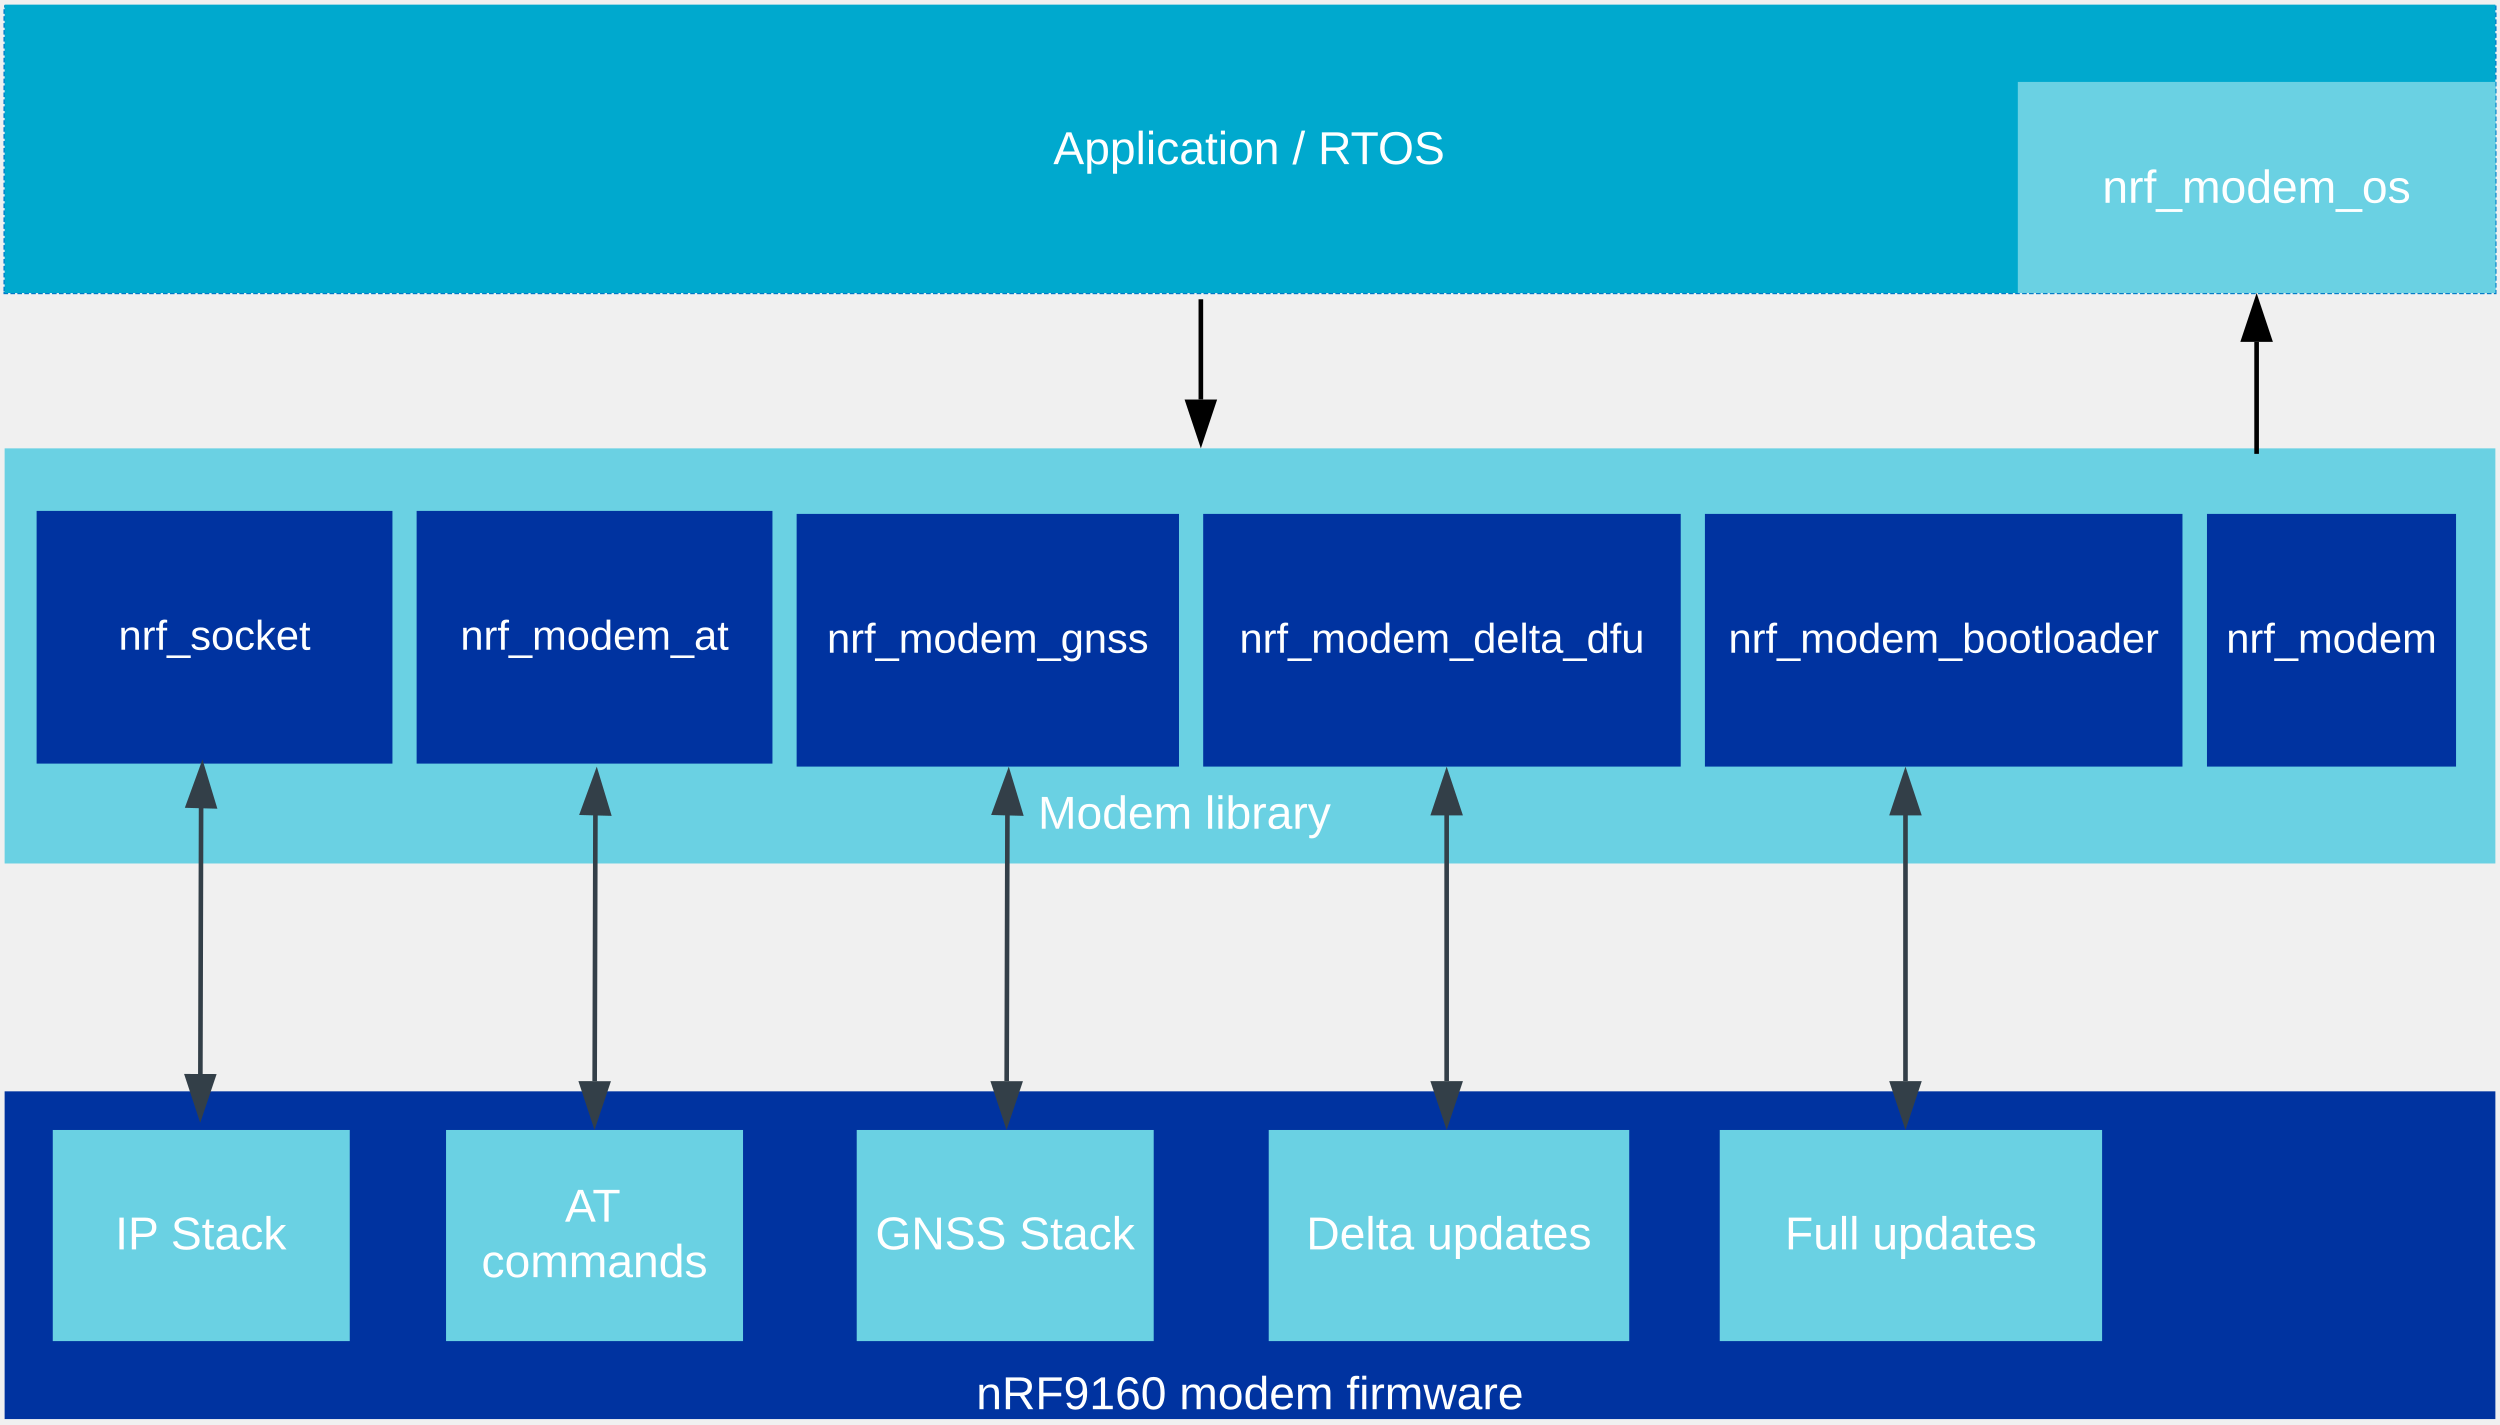
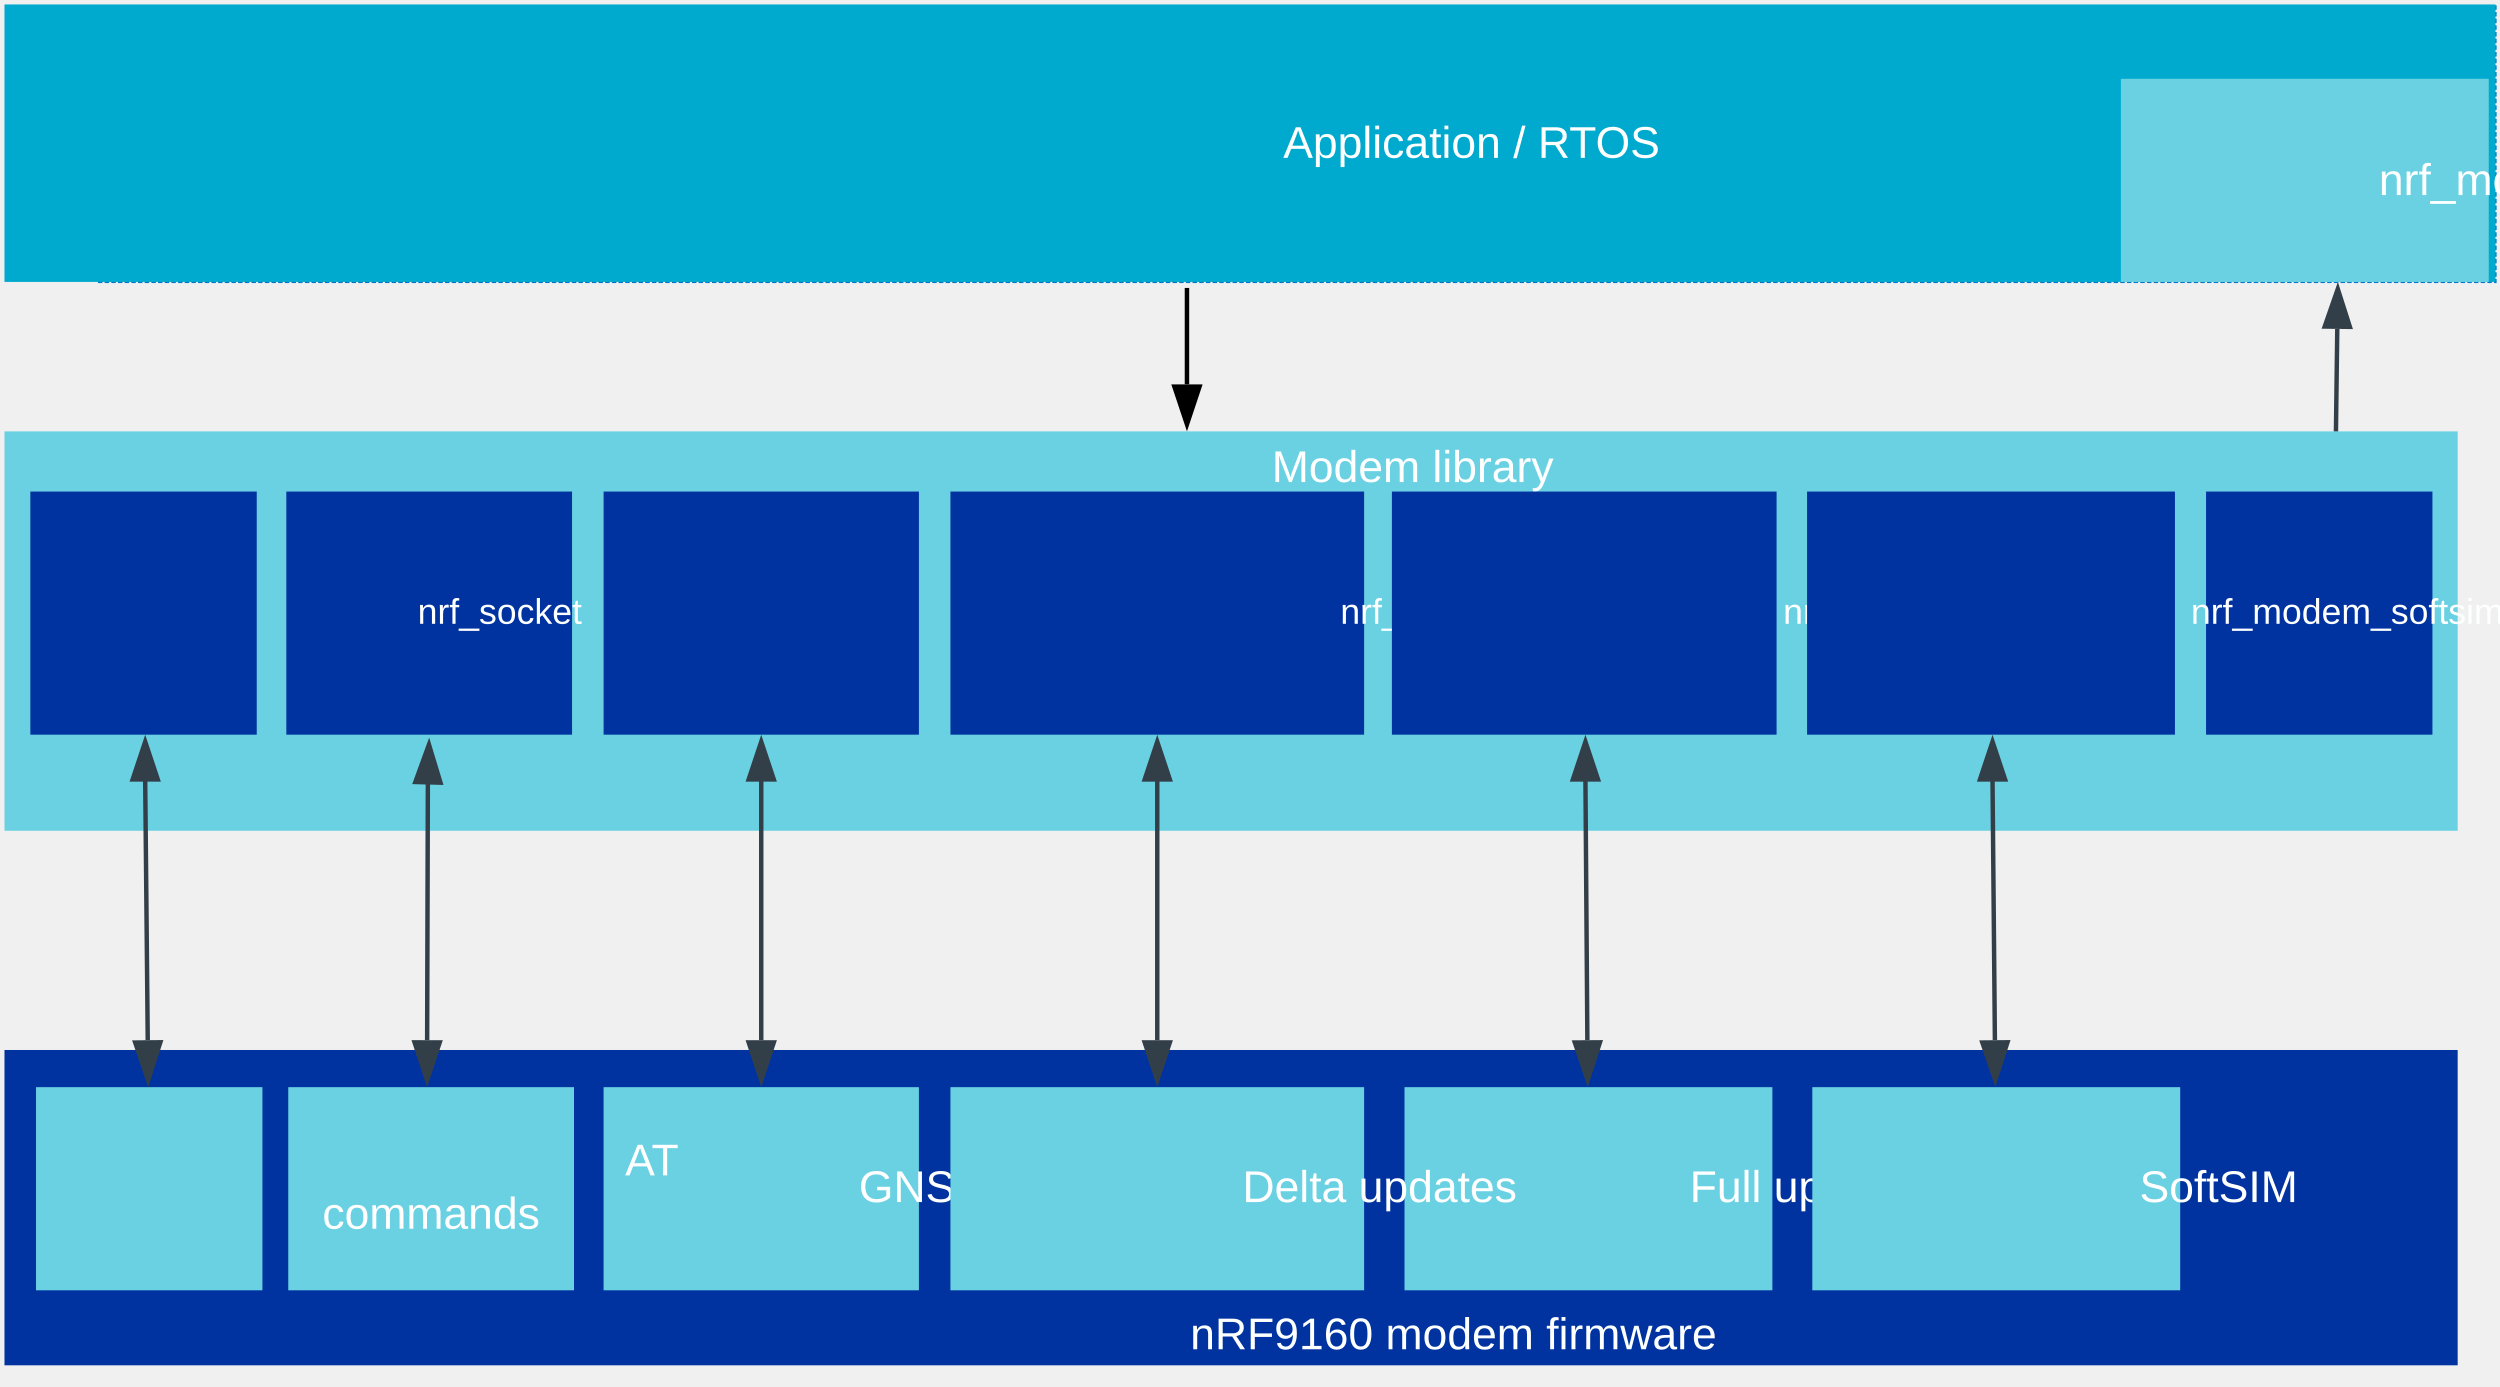
- <svg xmlns="http://www.w3.org/2000/svg" xmlns:xlink="http://www.w3.org/1999/xlink" width="7.508in" height="4.278in" viewBox="0 0 540.583 308.012" xml:space="preserve" color-interpolation-filters="sRGB" class="st17">
+ <svg xmlns="http://www.w3.org/2000/svg" xmlns:ns1="http://schemas.microsoft.com/visio/2003/SVGExtensions/" xmlns:xlink="http://www.w3.org/1999/xlink" width="7.803in" height="4.326in" viewBox="0 0 561.843 311.496" xml:space="preserve" color-interpolation-filters="sRGB" class="st19">
+   <ns1:documentProperties ns1:langID="1035" ns1:viewMarkup="false" />
  <style type="text/css">
	
		.st1 {fill:#feffff;stroke:#0077c8;stroke-dasharray:0.5,1;stroke-width:0.5}
		.st2 {fill:#0033a0;stroke:none;stroke-width:1}
- 		.st3 {fill:#feffff;font-family:Arial;font-size:0.833em}
- 		.st4 {fill:#6ad1e3;stroke:none;stroke-width:1}
- 		.st5 {fill:#00a9ce;stroke:none;stroke-width:1}
- 		.st6 {fill:#feffff;font-family:Arial;font-size:0.75em}
- 		.st7 {fill:none;stroke:none;stroke-width:0.5}
- 		.st8 {marker-end:url(#mrkr13-41);stroke:#000000;stroke-linecap:butt;stroke-width:1}
- 		.st9 {fill:#000000;fill-opacity:1;stroke:#000000;stroke-opacity:1;stroke-width:0.284}
- 		.st10 {fill:none;marker-end:url(#mrkr13-45);stroke:none;stroke-width:1}
- 		.st11 {fill:#feffff;fill-opacity:1;stroke:#feffff;stroke-opacity:1;stroke-width:0.284}
- 		.st12 {fill:#00a9ce;font-family:Arial;font-size:0.917em}
- 		.st13 {fill:#ffffff;font-family:Arial;font-size:0.833em}
- 		.st14 {font-size:1em}
- 		.st15 {marker-end:url(#mrkr13-74);marker-start:url(#mrkr13-72);stroke:#333f48;stroke-linecap:butt;stroke-width:1}
- 		.st16 {fill:#333f48;fill-opacity:1;stroke:#333f48;stroke-opacity:1;stroke-width:0.284}
- 		.st17 {fill:none;fill-rule:evenodd;font-size:12px;overflow:visible;stroke-linecap:square;stroke-miterlimit:3}
+ 		.st3 {fill:#6ad1e3;stroke:none;stroke-width:1}
+ 		.st4 {fill:#00a9ce;stroke:none;stroke-width:1}
+ 		.st5 {fill:#feffff;font-family:Arial;font-size:0.833em}
+ 		.st6 {fill:#feffff;font-family:Arial;font-size:0.667em}
+ 		.st7 {marker-end:url(#mrkr13-37);stroke:#000000;stroke-linecap:butt;stroke-width:1}
+ 		.st8 {fill:#000000;fill-opacity:1;stroke:#000000;stroke-opacity:1;stroke-width:0.284}
+ 		.st9 {fill:none;marker-end:url(#mrkr13-41);stroke:none;stroke-width:1}
+ 		.st10 {fill:#feffff;fill-opacity:1;stroke:#feffff;stroke-opacity:1;stroke-width:0.284}
+ 		.st11 {fill:#00a9ce;font-family:Arial;font-size:0.917em}
+ 		.st12 {fill:#ffffff;font-family:Arial;font-size:0.833em}
+ 		.st13 {font-size:1em}
+ 		.st14 {marker-end:url(#mrkr13-61);marker-start:url(#mrkr13-59);stroke:#333f48;stroke-linecap:butt;stroke-width:1}
+ 		.st15 {fill:#333f48;fill-opacity:1;stroke:#333f48;stroke-opacity:1;stroke-width:0.284}
+ 		.st16 {fill:none;stroke:none;stroke-width:1}
+ 		.st17 {marker-end:url(#mrkr13-61);stroke:#333f48;stroke-linecap:butt;stroke-width:1}
+ 		.st18 {fill:none;stroke:none;stroke-width:0.5}
+ 		.st19 {fill:none;fill-rule:evenodd;font-size:12px;overflow:visible;stroke-linecap:square;stroke-miterlimit:3}
	
	</style>
  <defs id="Markers">
    <g id="lend13">
      <path d="M 3 1 L 0 0 L 3 -1 L 3 1 " style="stroke:none" />
    </g>
-     <marker id="mrkr13-41" class="st9" refX="-10.56" orient="auto" markerUnits="strokeWidth" overflow="visible">
+     <marker id="mrkr13-37" class="st8" ns1:arrowType="13" ns1:arrowSize="2" ns1:setback="10.56" refX="-10.56" orient="auto" markerUnits="strokeWidth" overflow="visible">
      <use xlink:href="#lend13" transform="scale(-3.52,-3.52) " />
    </marker>
-     <marker id="mrkr13-45" class="st11" refX="-10.56" orient="auto" markerUnits="strokeWidth" overflow="visible">
+     <marker id="mrkr13-41" class="st10" ns1:arrowType="13" ns1:arrowSize="2" ns1:setback="10.56" refX="-10.56" orient="auto" markerUnits="strokeWidth" overflow="visible">
      <use xlink:href="#lend13" transform="scale(-3.52,-3.52) " />
    </marker>
-     <marker id="mrkr13-72" class="st16" refX="10.2" orient="auto" markerUnits="strokeWidth" overflow="visible">
+     <marker id="mrkr13-59" class="st15" ns1:arrowType="13" ns1:arrowSize="2" ns1:setback="10.2" refX="10.2" orient="auto" markerUnits="strokeWidth" overflow="visible">
      <use xlink:href="#lend13" transform="scale(3.52) " />
    </marker>
-     <marker id="mrkr13-74" class="st16" refX="-10.56" orient="auto" markerUnits="strokeWidth" overflow="visible">
+     <marker id="mrkr13-61" class="st15" ns1:arrowType="13" ns1:arrowSize="2" ns1:setback="10.56" refX="-10.56" orient="auto" markerUnits="strokeWidth" overflow="visible">
      <use xlink:href="#lend13" transform="scale(-3.52,-3.52) " />
    </marker>
  </defs>
-   <g>
-     <g id="shape14-1" transform="translate(1.00004,-244.65)">
-       <path d="M0 308.01 L538.58 308.01 L538.58 246.03 L0 246.03 L0 308.01 Z" class="st1" />
-     </g>
-     <g id="shape23-3" transform="translate(1,-1.16709)">
-       <rect x="0" y="237.146" width="538.583" height="70.866" class="st2" />
-       <text x="210.1" y="305.88" class="st3">nRF9160 modem firmware</text>
-     </g>
-     <g id="shape65-6" transform="translate(1.00004,-121.302)">
-       <rect x="0" y="218.248" width="538.583" height="89.764" class="st4" />
-     </g>
-     <g id="shape94-8" transform="translate(1.00004,-244.65)">
-       <rect x="0" y="245.65" width="538.583" height="62.362" class="st5" />
-       <text x="226.77" y="280.13" class="st3">Application / RTOS</text>
-     </g>
-     <g id="shape97-11" transform="translate(90.0889,-142.899)">
-       <rect x="0" y="253.372" width="76.94" height="54.64" class="st2" />
-       <text x="9.46" y="283.39" class="st6">nrf_modem_at</text>
-     </g>
-     <g id="shape98-14" transform="translate(172.26,-142.252)">
-       <rect x="0" y="253.372" width="82.677" height="54.64" class="st2" />
-       <text x="6.57" y="283.39" class="st6">nrf_modem_gnss</text>
-     </g>
-     <g id="shape99-17" transform="translate(260.168,-142.252)">
-       <rect x="0" y="253.372" width="103.262" height="54.64" class="st2" />
-       <text x="7.85" y="283.39" class="st6">nrf_modem_delta_dfu</text>
-     </g>
-     <g id="shape100-20" transform="translate(477.221,-142.252)">
-       <rect x="0" y="253.372" width="53.858" height="54.64" class="st2" />
-       <text x="4.17" y="283.39" class="st6">nrf_modem</text>
-     </g>
-     <g id="shape101-23" transform="translate(368.66,-142.252)">
-       <rect x="0" y="253.372" width="103.262" height="54.64" class="st2" />
-       <text x="5.1" y="283.39" class="st6">nrf_modem_bootloader</text>
-     </g>
-     <g id="shape115-26" transform="translate(7.91792,-142.899)">
-       <rect x="0" y="253.372" width="76.94" height="54.64" class="st2" />
-       <text x="17.71" y="283.39" class="st6">nrf_socket</text>
-     </g>
-     <g id="shape120-29" transform="translate(436.321,-244.65)">
-       <rect x="0" y="262.361" width="103.262" height="45.651" class="st4" />
-       <text x="18.28" y="288.49" class="st3">nrf_modem_os</text>
-     </g>
-     <g id="shape128-32" transform="translate(217.648,-121.302)">
-       <rect x="0" y="287.502" width="76.94" height="20.511" class="st7" />
-       <text x="6.8" y="300.5" class="st3">Modem library</text>
-     </g>
-     <g id="group129-35" transform="translate(220.685,-211.066)">
-       <g id="shape130-36" transform="translate(31.8898,-32.2363)">
-         <path d="M7.09 308.01 L7.09 329.69" class="st8" />
+   <g ns1:mID="0" ns1:index="1" ns1:groupContext="foregroundPage">
+     <ns1:pageProperties ns1:drawingScale="0.0393701" ns1:pageScale="0.0393701" ns1:drawingUnits="24" ns1:shadowOffsetX="8.50394" ns1:shadowOffsetY="-8.50394" />
+     <ns1:layer ns1:name="Connector" ns1:index="0" />
+     <g id="shape14-1" ns1:mID="14" ns1:groupContext="shape" transform="translate(22.2598,-248.134)">
+       <ns1:userDefs>
+         <ns1:ud ns1:nameU="visVersion" ns1:val="VT0(15):26" />
+         <ns1:ud ns1:nameU="visMasterStencil" ns1:prompt="" ns1:val="VT4(Basic_U.vssx)" />
+       </ns1:userDefs>
+       <path d="M0 311.5 L538.58 311.5 L538.58 249.52 L0 249.52 L0 311.5 Z" class="st1" />
+     </g>
+     <g id="shape23-3" ns1:mID="23" ns1:groupContext="shape" transform="translate(1,-4.65099)">
+       <ns1:textBlock ns1:margins="rect(4,4,4,4)" />
+       <rect x="0" y="240.63" width="551.339" height="70.866" class="st2" />
+     </g>
+     <g id="shape65-5" ns1:mID="65" ns1:groupContext="shape" transform="translate(1,-124.786)">
+       <rect x="0" y="221.732" width="551.339" height="89.764" class="st3" />
+     </g>
+     <g id="shape94-7" ns1:mID="94" ns1:groupContext="shape" transform="translate(1,-248.134)">
+       <ns1:textBlock ns1:margins="rect(4,4,4,4)" />
+       <ns1:textRect cx="279.921" cy="280.315" width="559.85" height="62.362" />
+       <rect x="0" y="249.134" width="559.843" height="62.362" class="st4" />
+       <text x="237.4" y="283.61" class="st5" ns1:langID="1035">
+         <ns1:paragraph ns1:horizAlign="1" ns1:bulletSize="0.166667" />
+         <ns1:tabList />Application / RTOS</text>
+     </g>
+     <g id="shape97-10" ns1:mID="97" ns1:groupContext="shape" transform="translate(64.3408,-146.383)">
+       <ns1:textBlock ns1:margins="rect(4,4,4,4)" />
+       <ns1:textRect cx="32.109" cy="284.176" width="64.22" height="54.64" />
+       <rect x="0" y="256.856" width="64.218" height="54.64" class="st2" />
+       <text x="6.32" y="286.58" class="st6" ns1:langID="1035">
+         <ns1:paragraph ns1:horizAlign="1" />
+         <ns1:tabList />
+         <ns1:newlineChar />
+         <ns1:newlineChar />nrf_modem_at<ns1:newlineChar />
+         <ns1:newlineChar />
+       </text>
+     </g>
+     <g id="shape98-13" ns1:mID="98" ns1:groupContext="shape" transform="translate(135.646,-146.383)">
+       <ns1:textBlock ns1:margins="rect(4,4,4,4)" />
+       <ns1:textRect cx="35.433" cy="284.176" width="70.87" height="54.64" />
+       <rect x="0" y="256.856" width="70.866" height="54.64" class="st2" />
+       <text x="4.53" y="286.58" class="st6" ns1:langID="1035">
+         <ns1:paragraph ns1:horizAlign="1" />
+         <ns1:tabList />
+         <ns1:newlineChar />
+         <ns1:newlineChar />nrf_modem_gnss<ns1:newlineChar />
+         <ns1:newlineChar />
+       </text>
+     </g>
+     <g id="shape99-16" ns1:mID="99" ns1:groupContext="shape" transform="translate(213.598,-146.383)">
+       <ns1:textBlock ns1:margins="rect(4,4,4,4)" />
+       <ns1:textRect cx="46.485" cy="284.176" width="92.97" height="54.64" />
+       <rect x="0" y="256.856" width="92.97" height="54.64" class="st2" />
+       <text x="7.57" y="286.58" class="st6" ns1:langID="1035">
+         <ns1:paragraph ns1:horizAlign="1" />
+         <ns1:tabList />
+         <ns1:newlineChar />
+         <ns1:newlineChar />nrf_modem_delta_dfu<ns1:newlineChar />
+         <ns1:newlineChar />
+       </text>
+     </g>
+     <g id="shape100-19" ns1:mID="100" ns1:groupContext="shape" transform="translate(495.787,-146.383)">
+       <ns1:textBlock ns1:margins="rect(4,4,4,4)" />
+       <ns1:textRect cx="25.441" cy="284.176" width="50.89" height="54.64" />
+       <rect x="0" y="256.856" width="50.882" height="54.64" class="st2" />
+       <text x="5.21" y="286.58" class="st6" ns1:langID="1035">
+         <ns1:paragraph ns1:horizAlign="1" />
+         <ns1:tabList />
+         <ns1:newlineChar />
+         <ns1:newlineChar />nrf_modem<ns1:newlineChar />
+         <ns1:newlineChar />
+       </text>
+     </g>
+     <g id="shape101-22" ns1:mID="101" ns1:groupContext="shape" transform="translate(312.811,-146.383)">
+       <ns1:textBlock ns1:margins="rect(4,4,4,4)" />
+       <ns1:textRect cx="43.228" cy="284.176" width="86.46" height="54.64" />
+       <rect x="0" y="256.856" width="86.457" height="54.64" class="st2" />
+       <text x="7.88" y="286.58" class="st6" ns1:langID="1035">
+         <ns1:paragraph ns1:horizAlign="1" />
+         <ns1:tabList />
+         <ns1:newlineChar />
+         <ns1:newlineChar />nrf_modem_full_dfu<ns1:newlineChar />
+         <ns1:newlineChar />
+       </text>
+     </g>
+     <g id="shape115-25" ns1:mID="115" ns1:groupContext="shape" transform="translate(6.81102,-146.383)">
+       <ns1:textBlock ns1:margins="rect(4,4,4,4)" />
+       <ns1:textRect cx="25.441" cy="284.176" width="50.89" height="54.64" />
+       <rect x="0" y="256.856" width="50.882" height="54.64" class="st2" />
+       <text x="6.99" y="286.58" class="st6" ns1:langID="1044">
+         <ns1:paragraph ns1:horizAlign="1" />
+         <ns1:tabList />
+         <ns1:newlineChar />
+         <ns1:newlineChar />nrf_socket<ns1:newlineChar />
+         <ns1:newlineChar />
+       </text>
+     </g>
+     <g id="shape120-28" ns1:mID="120" ns1:groupContext="shape" transform="translate(476.647,-248.134)">
+       <ns1:textBlock ns1:margins="rect(4,4,4,4)" />
+       <ns1:textRect cx="41.339" cy="288.671" width="82.68" height="45.651" />
+       <rect x="0" y="265.845" width="82.677" height="45.651" class="st3" />
+       <text x="7.99" y="291.97" class="st5" ns1:langID="1035">
+         <ns1:paragraph ns1:horizAlign="1" ns1:bulletSize="0.166667" />
+         <ns1:tabList />nrf_modem_os</text>
+     </g>
+     <g id="group129-31" transform="translate(227.772,-214.55)" ns1:mID="129" ns1:groupContext="group">
+       <g id="shape130-32" ns1:mID="130" ns1:groupContext="shape" ns1:layerMember="0" transform="translate(31.8898,-32.2363)">
+         <path d="M7.09 311.5 L7.09 333.17" class="st7" />
      </g>
-       <g id="shape131-42" transform="translate(0,-32.2363)">
-         <rect x="0" y="291.004" width="77.953" height="17.008" class="st10" />
-         <text x="27.06" y="302.81" class="st12">Task</text>
+       <g id="shape131-38" ns1:mID="131" ns1:groupContext="shape" transform="translate(0,-32.2363)">
+         <ns1:textBlock ns1:margins="rect(4,4,4,4)" ns1:tabSpace="42.5197" />
+         <ns1:textRect cx="38.976" cy="302.992" width="77.96" height="17.008" />
+         <rect x="0" y="294.488" width="77.953" height="17.008" class="st9" />
+         <text x="27.06" y="306.29" class="st11" ns1:langID="1035">
+           <ns1:paragraph ns1:horizAlign="1" />
+           <ns1:tabList />Task</text>
      </g>
    </g>
-     <g id="group132-47" transform="translate(526.928,373.912) rotate(180)">
-       <g id="shape133-48" transform="translate(46.063,-32.2363)">
-         <path d="M-7.09 308.01 L-7.09 332.23" class="st8" />
-       </g>
-       <g id="shape134-53" transform="translate(0,-32.2363)">
-         <rect x="0" y="291.004" width="77.953" height="17.008" class="st10" />
-       </g>
-     </g>
-     <g id="shape135-56" transform="translate(11.4106,-18.0266)">
-       <rect x="0" y="262.361" width="64.218" height="45.651" class="st4" />
-       <text x="13.49" y="288.19" class="st13">IP Stack</text>
-     </g>
-     <g id="shape136-59" transform="translate(185.252,-18.0266)">
-       <rect x="0" y="262.361" width="64.218" height="45.651" class="st4" />
-       <text x="4.04" y="288.19" class="st13">GNSS Stack</text>
-     </g>
-     <g id="shape137-62" transform="translate(96.45,-18.0266)">
-       <rect x="0" y="262.361" width="64.218" height="45.651" class="st4" />
-       <text x="25.72" y="282.19" class="st13">AT <tspan x="7.66" dy="1.2em" class="st14">commands</tspan>
-       </text>
-     </g>
-     <g id="shape181-66" transform="translate(224.846,-142.252)">
-       <path d="M-7 318.21 L-7.01 318.57 L-7.17 376.03" class="st15" />
-     </g>
-     <g id="shape182-75" transform="translate(135.757,-142.252)">
-       <path d="M-7 318.21 L-7.01 318.57 L-7.17 376.03" class="st15" />
-     </g>
-     <g id="shape183-82" transform="translate(50.4952,-143.801)">
-       <path d="M-7 318.21 L-7.01 318.57 L-7.17 376.03" class="st15" />
-     </g>
-     <g id="shape184-89" transform="translate(305.724,-142.252)">
-       <path d="M7.09 318.21 L7.09 318.57 L7.09 376.03" class="st15" />
-     </g>
-     <g id="shape185-96" transform="translate(404.937,-142.252)">
-       <path d="M7.09 318.21 L7.09 318.57 L7.09 376.03" class="st15" />
-     </g>
-     <g id="shape187-103" transform="translate(371.866,-18.0266)">
-       <rect x="0" y="262.361" width="82.677" height="45.651" class="st4" />
-       <text x="14.1" y="288.19" class="st13">Full updates</text>
-     </g>
-     <g id="shape188-106" transform="translate(274.341,-18.0266)">
-       <rect x="0" y="262.361" width="77.953" height="45.651" class="st4" />
-       <text x="8.12" y="288.19" class="st13">Delta updates</text>
+     <g id="shape135-43" ns1:mID="135" ns1:groupContext="shape" transform="translate(8.08661,-21.5105)">
+       <ns1:textBlock ns1:margins="rect(4,4,4,4)" />
+       <ns1:textRect cx="25.441" cy="288.671" width="50.89" height="45.651" />
+       <rect x="0" y="265.845" width="50.882" height="45.651" class="st3" />
+       <text x="6.82" y="291.67" class="st12" ns1:langID="1044">
+         <ns1:paragraph ns1:horizAlign="1" ns1:bulletSize="0.166667" />
+         <ns1:tabList />IP Stack</text>
+     </g>
+     <g id="shape136-46" ns1:mID="136" ns1:groupContext="shape" transform="translate(135.646,-21.5105)">
+       <ns1:textBlock ns1:margins="rect(4,4,4,4)" />
+       <ns1:textRect cx="35.433" cy="288.671" width="70.87" height="45.651" />
+       <rect x="0" y="265.845" width="70.866" height="45.651" class="st3" />
+       <text x="7.37" y="291.67" class="st12" ns1:langID="1044">
+         <ns1:paragraph ns1:horizAlign="1" ns1:bulletSize="0.166667" />
+         <ns1:tabList />GNSS Stack</text>
+     </g>
+     <g id="shape137-49" ns1:mID="137" ns1:groupContext="shape" transform="translate(64.7795,-21.5105)">
+       <ns1:textBlock ns1:margins="rect(4,4,4,4)" />
+       <ns1:textRect cx="32.109" cy="288.671" width="64.22" height="45.651" />
+       <rect x="0" y="265.845" width="64.218" height="45.651" class="st3" />
+       <text x="25.72" y="285.67" class="st12" ns1:langID="1044">
+         <ns1:paragraph ns1:horizAlign="1" ns1:bulletSize="0.166667" />
+         <ns1:tabList />AT <tspan x="7.66" dy="1.2em" class="st13">commands</tspan>
+       </text>
+     </g>
+     <g id="shape181-53" ns1:mID="181" ns1:groupContext="shape" ns1:layerMember="0" transform="translate(178.165,-146.383)">
+       <path d="M-7.09 321.7 L-7.09 322.06 L-7.09 380.16" class="st14" />
+     </g>
+     <g id="shape182-62" ns1:mID="182" ns1:groupContext="shape" ns1:layerMember="0" transform="translate(103.158,-145.736)">
+       <path d="M-7 321.7 L-7.01 322.06 L-7.17 379.51" class="st14" />
+     </g>
+     <g id="shape184-69" ns1:mID="184" ns1:groupContext="shape" ns1:layerMember="0" transform="translate(267.17,-146.383)">
+       <path d="M-7.09 321.7 L-7.09 322.06 L-7.09 380.16" class="st14" />
+     </g>
+     <g id="shape185-76" ns1:mID="185" ns1:groupContext="shape" ns1:layerMember="0" transform="translate(349.442,-146.383)">
+       <path d="M6.87 321.7 L6.87 322.06 L7.3 380.16" class="st14" />
+     </g>
+     <g id="shape187-83" ns1:mID="187" ns1:groupContext="shape" transform="translate(315.646,-21.5105)">
+       <ns1:textBlock ns1:margins="rect(4,4,4,4)" />
+       <ns1:textRect cx="41.339" cy="288.671" width="82.68" height="45.651" />
+       <rect x="0" y="265.845" width="82.677" height="45.651" class="st3" />
+       <text x="14.1" y="291.67" class="st12" ns1:langID="1044">
+         <ns1:paragraph ns1:horizAlign="1" ns1:bulletSize="0.166667" />
+         <ns1:tabList />Full updates</text>
+     </g>
+     <g id="shape188-86" ns1:mID="188" ns1:groupContext="shape" transform="translate(213.598,-21.5105)">
+       <ns1:textBlock ns1:margins="rect(4,4,4,4)" />
+       <ns1:textRect cx="46.485" cy="288.671" width="92.97" height="45.651" />
+       <rect x="0" y="265.845" width="92.97" height="45.651" class="st3" />
+       <text x="15.63" y="291.67" class="st12" ns1:langID="1044">
+         <ns1:paragraph ns1:horizAlign="1" ns1:bulletSize="0.166667" />
+         <ns1:tabList />Delta updates</text>
+     </g>
+     <g id="shape189-89" ns1:mID="189" ns1:groupContext="shape" transform="translate(406.118,-146.383)">
+       <ns1:textBlock ns1:margins="rect(4,4,4,4)" />
+       <ns1:textRect cx="41.339" cy="284.176" width="82.68" height="54.64" />
+       <rect x="0" y="256.856" width="82.677" height="54.64" class="st2" />
+       <text x="6.22" y="286.58" class="st6" ns1:langID="1044">
+         <ns1:paragraph ns1:horizAlign="1" />
+         <ns1:tabList />
+         <ns1:newlineChar />
+         <ns1:newlineChar />nrf_modem_softsim<ns1:newlineChar />
+         <ns1:newlineChar />
+       </text>
+     </g>
+     <g id="shape193-92" ns1:mID="193" ns1:groupContext="shape" transform="translate(205.095,-1)">
+       <ns1:textBlock ns1:margins="rect(4,4,4,4)" />
+       <ns1:textRect cx="71.575" cy="301.241" width="143.15" height="20.511" />
+       <rect x="0" y="290.986" width="143.15" height="20.511" class="st16" />
+       <text x="12.39" y="304.24" class="st5" ns1:langID="1044">
+         <ns1:paragraph ns1:horizAlign="1" ns1:bulletSize="0.166667" />
+         <ns1:tabList />nRF9160 modem firmware</text>
+     </g>
+     <g id="shape195-95" ns1:mID="195" ns1:groupContext="shape" ns1:layerMember="0" transform="translate(518.109,-214.55)">
+       <path d="M6.87 311.5 L7.17 288.47" class="st17" />
+     </g>
+     <g id="shape196-100" ns1:mID="196" ns1:groupContext="shape" transform="translate(407.299,-21.5105)">
+       <ns1:textBlock ns1:margins="rect(4,4,4,4)" />
+       <ns1:textRect cx="41.339" cy="288.671" width="82.68" height="45.651" />
+       <rect x="0" y="265.845" width="82.677" height="45.651" class="st3" />
+       <text x="23.55" y="291.67" class="st12" ns1:langID="1044">
+         <ns1:paragraph ns1:horizAlign="1" ns1:bulletSize="0.166667" />
+         <ns1:tabList />SoftSIM</text>
+     </g>
+     <g id="shape197-103" ns1:mID="197" ns1:groupContext="shape" ns1:layerMember="0" transform="translate(440.981,-146.383)">
+       <path d="M6.82 321.7 L6.82 322.06 L7.35 380.16" class="st14" />
+     </g>
+     <g id="shape198-110" ns1:mID="198" ns1:groupContext="shape" ns1:layerMember="0" transform="translate(25.8253,-146.383)">
+       <path d="M6.8 321.7 L6.8 322.06 L7.37 380.16" class="st14" />
+     </g>
+     <g id="shape199-117" ns1:mID="199" ns1:groupContext="shape" transform="translate(229.02,-195.656)">
+       <ns1:textBlock ns1:margins="rect(4,4,4,4)" ns1:tabSpace="42.5197" ns1:verticalAlign="0" />
+       <ns1:textRect cx="38.47" cy="301.241" width="76.95" height="20.511" />
+       <rect x="0" y="290.986" width="76.94" height="20.511" class="st18" />
+       <text x="6.8" y="303.99" class="st5" ns1:langID="1035">
+         <ns1:paragraph ns1:horizAlign="1" />
+         <ns1:tabList />Modem library</text>
    </g>
  </g>
</svg>
